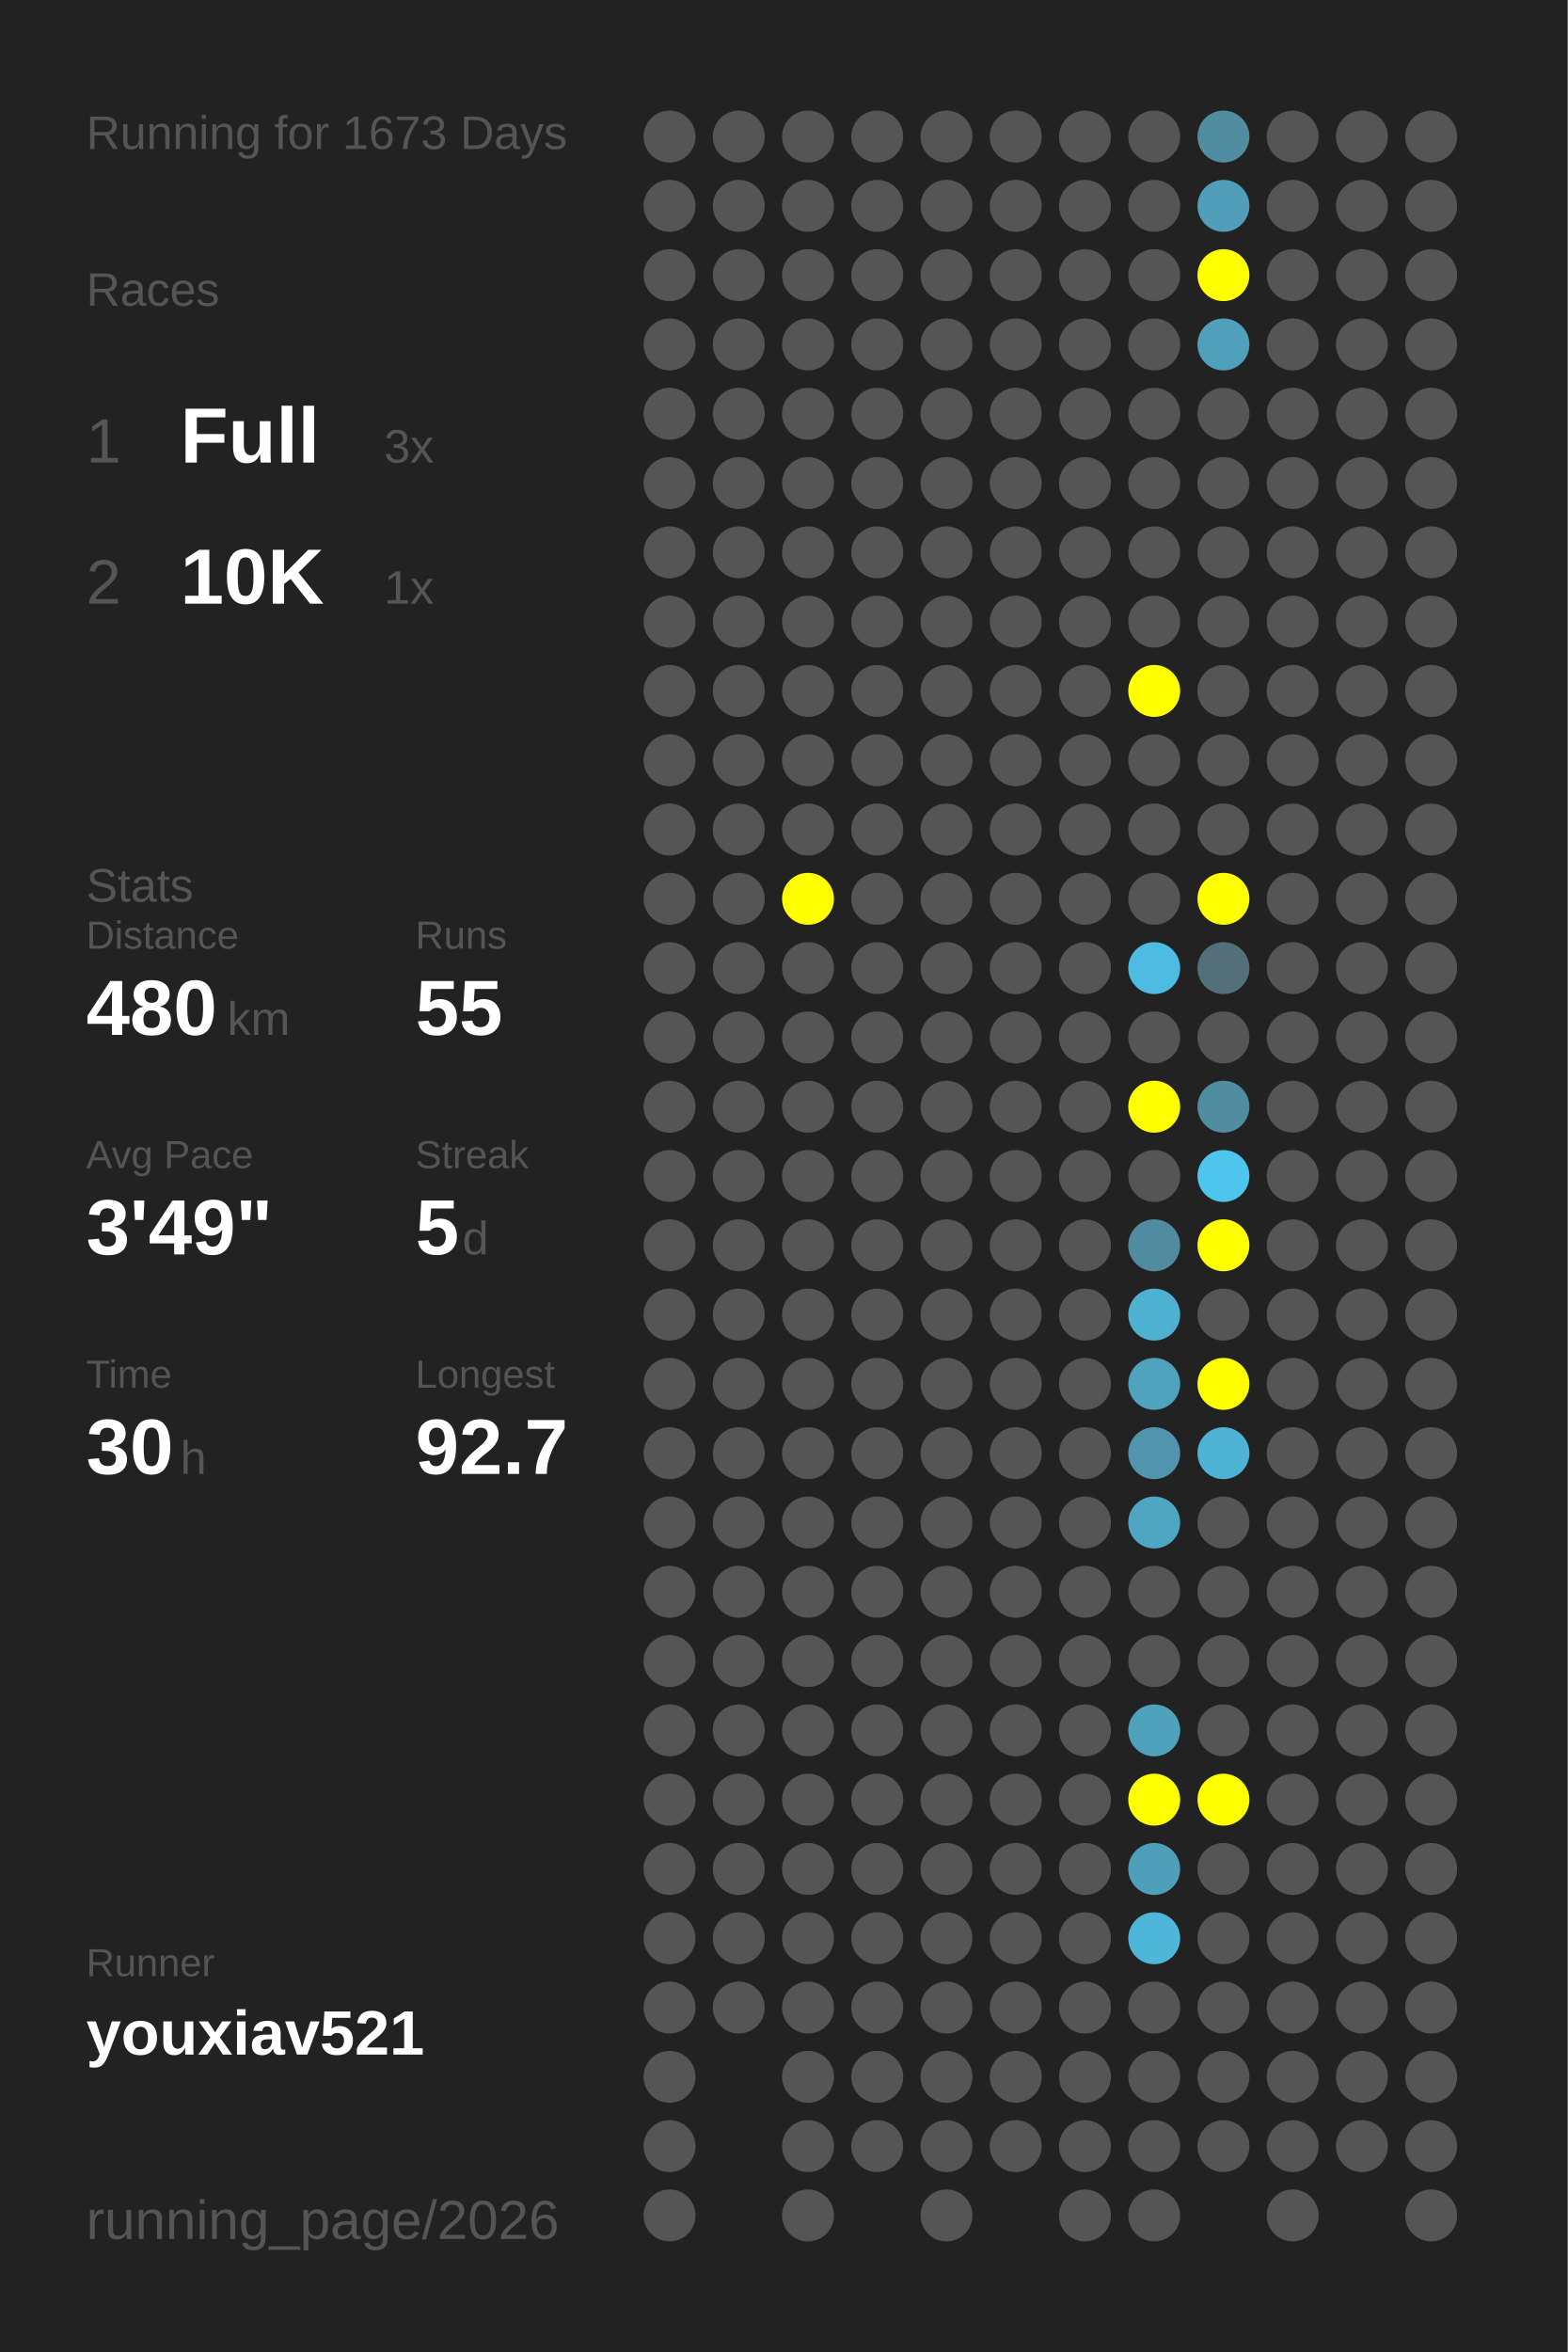
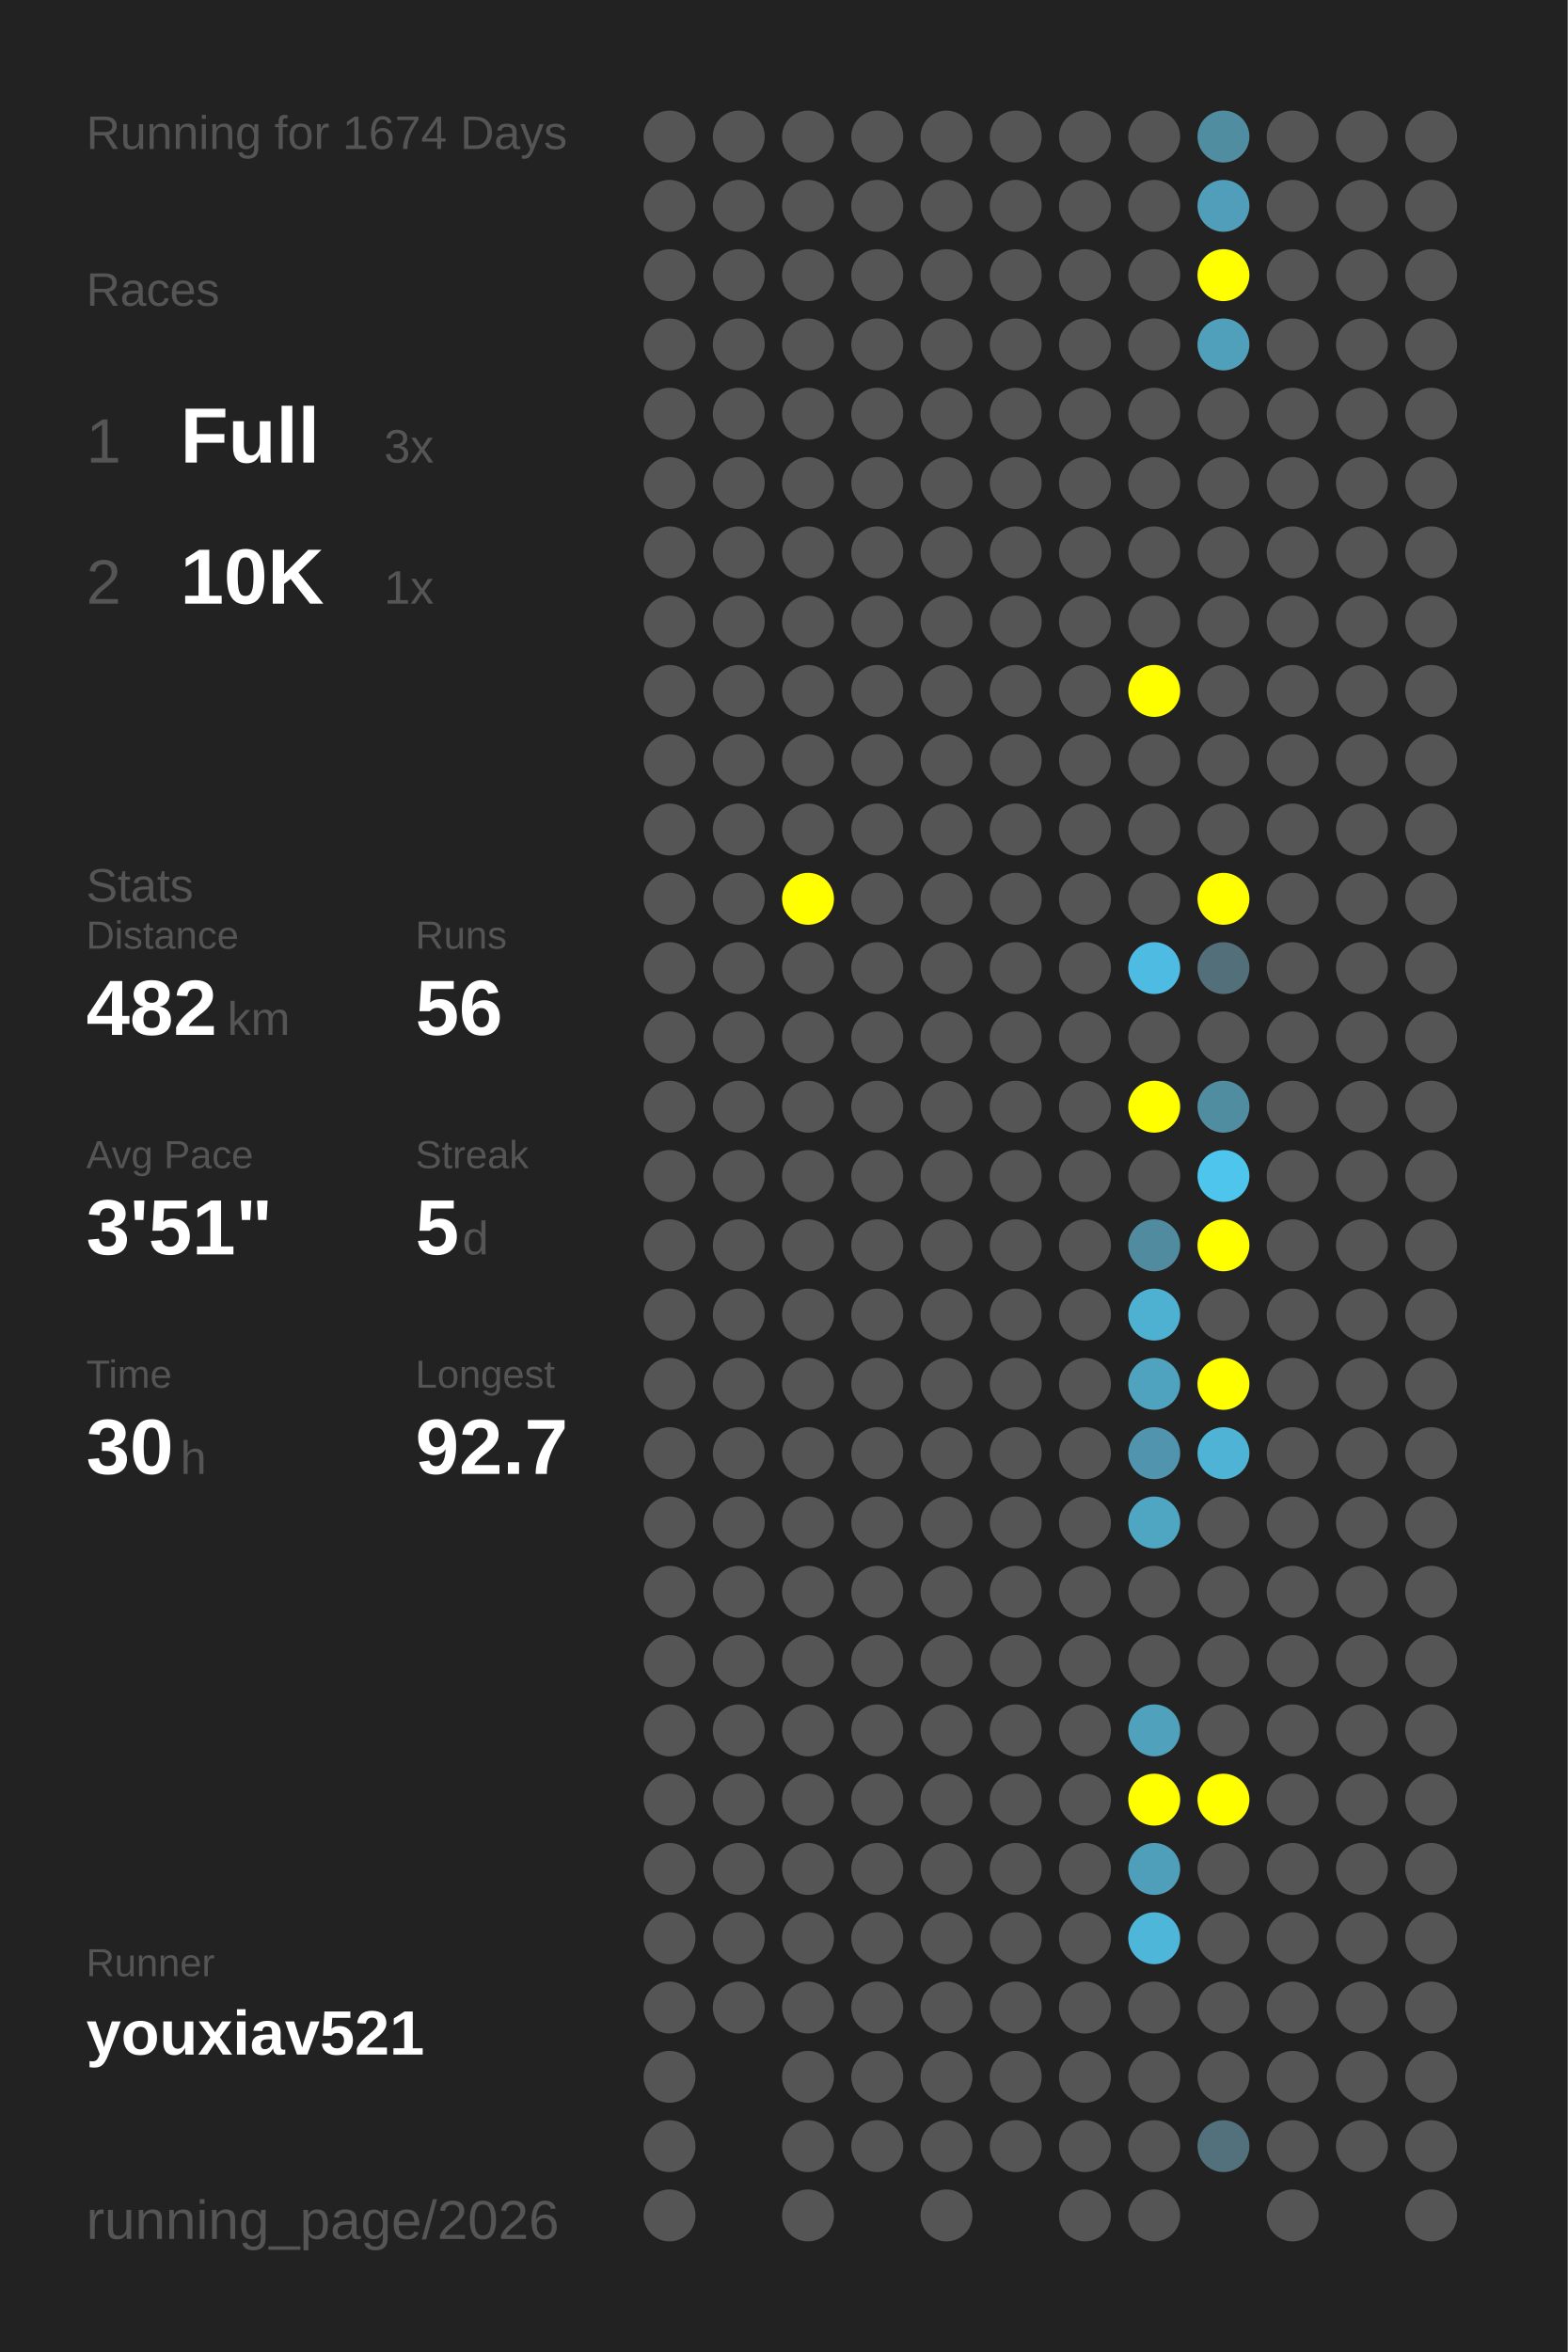
<svg xmlns="http://www.w3.org/2000/svg" baseProfile="full" height="300mm" version="1.1" viewBox="0,0,200,300" width="200mm">
  <defs />
  <rect fill="#222222" height="300" width="200" x="0" y="0" />
-   <text fill="#555555" style="font-size:6px; font-family:Arial;" x="11" y="19">Running for 1673 Days</text>
+   <text fill="#555555" style="font-size:6px; font-family:Arial;" x="11" y="19">Running for 1674 Days</text>
  <text fill="#555555" style="font-size:6px; font-family:Arial;" x="11" y="39">Races</text>
  <text fill="#555555" style="font-size:8px; font-family:Arial;" x="11" y="59">1</text>
  <text fill="#FFFFFF" style="font-size:10px; font-family:Arial; font-weight:bold;" x="23" y="59">Full</text>
  <text fill="#555555" style="font-size:6px; font-family:Arial;" x="49" y="59">3x</text>
  <text fill="#555555" style="font-size:8px; font-family:Arial;" x="11" y="77">2</text>
  <text fill="#FFFFFF" style="font-size:10px; font-family:Arial; font-weight:bold;" x="23" y="77">10K</text>
  <text fill="#555555" style="font-size:6px; font-family:Arial;" x="49" y="77">1x</text>
  <text fill="#555555" style="font-size:6px; font-family:Arial;" x="11" y="115">Stats</text>
  <text fill="#555555" style="font-size:5px; font-family:Arial;" x="11" y="121">Distance</text>
-   <text fill="#FFFFFF" style="font-size:10px; font-family:Arial; font-weight:bold;" x="11" y="132">480</text>
+   <text fill="#FFFFFF" style="font-size:10px; font-family:Arial; font-weight:bold;" x="11" y="132">482</text>
  <text fill="#555555" style="font-size:6px; font-family:Arial;" x="29" y="132">km</text>
  <text fill="#555555" style="font-size:5px; font-family:Arial;" x="53" y="121">Runs</text>
-   <text fill="#FFFFFF" style="font-size:10px; font-family:Arial; font-weight:bold;" x="53" y="132">55</text>
+   <text fill="#FFFFFF" style="font-size:10px; font-family:Arial; font-weight:bold;" x="53" y="132">56</text>
  <text fill="#555555" style="font-size:5px; font-family:Arial;" x="11" y="149">Avg Pace</text>
-   <text fill="#FFFFFF" style="font-size:10px; font-family:Arial; font-weight:bold;" x="11" y="160">3'49"</text>
+   <text fill="#FFFFFF" style="font-size:10px; font-family:Arial; font-weight:bold;" x="11" y="160">3'51"</text>
  <text fill="#555555" style="font-size:5px; font-family:Arial;" x="53" y="149">Streak</text>
  <text fill="#FFFFFF" style="font-size:10px; font-family:Arial; font-weight:bold;" x="53" y="160">5</text>
  <text fill="#555555" style="font-size:6px; font-family:Arial;" x="59" y="160">d</text>
  <text fill="#555555" style="font-size:5px; font-family:Arial;" x="11" y="177">Time</text>
  <text fill="#FFFFFF" style="font-size:10px; font-family:Arial; font-weight:bold;" x="11" y="188">30</text>
  <text fill="#555555" style="font-size:6px; font-family:Arial;" x="23" y="188">h</text>
  <text fill="#555555" style="font-size:5px; font-family:Arial;" x="53" y="177">Longest</text>
  <text fill="#FFFFFF" style="font-size:10px; font-family:Arial; font-weight:bold;" x="53" y="188">92.7</text>
  <text fill="#555555" style="font-size:5px; font-family:Arial;" x="11" y="252.065">Runner</text>
  <text fill="#FFFFFF" style="font-size:8px; font-family:Arial; font-weight:bold;" x="11" y="262.065">youxiav521</text>
  <text fill="#555555" style="font-size:7px; font-family:Arial;" x="11" y="285.581">running_page/2026</text>
  <circle cx="85.417" cy="17.419" fill="#555555" r="3.312" />
  <circle cx="85.417" cy="26.258" fill="#555555" r="3.312" />
  <circle cx="85.417" cy="35.097" fill="#555555" r="3.312" />
  <circle cx="85.417" cy="43.935" fill="#555555" r="3.312" />
  <circle cx="85.417" cy="52.774" fill="#555555" r="3.312" />
  <circle cx="85.417" cy="61.613" fill="#555555" r="3.312" />
  <circle cx="85.417" cy="70.452" fill="#555555" r="3.312" />
  <circle cx="85.417" cy="79.29" fill="#555555" r="3.312" />
  <circle cx="85.417" cy="88.129" fill="#555555" r="3.312" />
  <circle cx="85.417" cy="96.968" fill="#555555" r="3.312" />
  <circle cx="85.417" cy="105.806" fill="#555555" r="3.312" />
  <circle cx="85.417" cy="114.645" fill="#555555" r="3.312" />
  <circle cx="85.417" cy="123.484" fill="#555555" r="3.312" />
  <circle cx="85.417" cy="132.323" fill="#555555" r="3.312" />
  <circle cx="85.417" cy="141.161" fill="#555555" r="3.312" />
  <circle cx="85.417" cy="150" fill="#555555" r="3.312" />
  <circle cx="85.417" cy="158.839" fill="#555555" r="3.312" />
  <circle cx="85.417" cy="167.677" fill="#555555" r="3.312" />
  <circle cx="85.417" cy="176.516" fill="#555555" r="3.312" />
  <circle cx="85.417" cy="185.355" fill="#555555" r="3.312" />
  <circle cx="85.417" cy="194.194" fill="#555555" r="3.312" />
  <circle cx="85.417" cy="203.032" fill="#555555" r="3.312" />
  <circle cx="85.417" cy="211.871" fill="#555555" r="3.312" />
  <circle cx="85.417" cy="220.71" fill="#555555" r="3.312" />
  <circle cx="85.417" cy="229.548" fill="#555555" r="3.312" />
  <circle cx="85.417" cy="238.387" fill="#555555" r="3.312" />
  <circle cx="85.417" cy="247.226" fill="#555555" r="3.312" />
  <circle cx="85.417" cy="256.065" fill="#555555" r="3.312" />
  <circle cx="85.417" cy="264.903" fill="#555555" r="3.312" />
  <circle cx="85.417" cy="273.742" fill="#555555" r="3.312" />
  <circle cx="85.417" cy="282.581" fill="#555555" r="3.312" />
  <circle cx="94.25" cy="17.419" fill="#555555" r="3.312" />
  <circle cx="94.25" cy="26.258" fill="#555555" r="3.312" />
  <circle cx="94.25" cy="35.097" fill="#555555" r="3.312" />
  <circle cx="94.25" cy="43.935" fill="#555555" r="3.312" />
  <circle cx="94.25" cy="52.774" fill="#555555" r="3.312" />
  <circle cx="94.25" cy="61.613" fill="#555555" r="3.312" />
  <circle cx="94.25" cy="70.452" fill="#555555" r="3.312" />
  <circle cx="94.25" cy="79.29" fill="#555555" r="3.312" />
  <circle cx="94.25" cy="88.129" fill="#555555" r="3.312" />
  <circle cx="94.25" cy="96.968" fill="#555555" r="3.312" />
  <circle cx="94.25" cy="105.806" fill="#555555" r="3.312" />
  <circle cx="94.25" cy="114.645" fill="#555555" r="3.312" />
  <circle cx="94.25" cy="123.484" fill="#555555" r="3.312" />
  <circle cx="94.25" cy="132.323" fill="#555555" r="3.312" />
  <circle cx="94.25" cy="141.161" fill="#555555" r="3.312" />
  <circle cx="94.25" cy="150" fill="#555555" r="3.312" />
  <circle cx="94.25" cy="158.839" fill="#555555" r="3.312" />
  <circle cx="94.25" cy="167.677" fill="#555555" r="3.312" />
  <circle cx="94.25" cy="176.516" fill="#555555" r="3.312" />
  <circle cx="94.25" cy="185.355" fill="#555555" r="3.312" />
  <circle cx="94.25" cy="194.194" fill="#555555" r="3.312" />
  <circle cx="94.25" cy="203.032" fill="#555555" r="3.312" />
  <circle cx="94.25" cy="211.871" fill="#555555" r="3.312" />
  <circle cx="94.25" cy="220.71" fill="#555555" r="3.312" />
  <circle cx="94.25" cy="229.548" fill="#555555" r="3.312" />
  <circle cx="94.25" cy="238.387" fill="#555555" r="3.312" />
  <circle cx="94.25" cy="247.226" fill="#555555" r="3.312" />
  <circle cx="94.25" cy="256.065" fill="#555555" r="3.312" />
  <circle cx="103.083" cy="17.419" fill="#555555" r="3.312" />
  <circle cx="103.083" cy="26.258" fill="#555555" r="3.312" />
  <circle cx="103.083" cy="35.097" fill="#555555" r="3.312" />
  <circle cx="103.083" cy="43.935" fill="#555555" r="3.312" />
  <circle cx="103.083" cy="52.774" fill="#555555" r="3.312" />
  <circle cx="103.083" cy="61.613" fill="#555555" r="3.312" />
  <circle cx="103.083" cy="70.452" fill="#555555" r="3.312" />
  <circle cx="103.083" cy="79.29" fill="#555555" r="3.312" />
  <circle cx="103.083" cy="88.129" fill="#555555" r="3.312" />
  <circle cx="103.083" cy="96.968" fill="#555555" r="3.312" />
  <circle cx="103.083" cy="105.806" fill="#555555" r="3.312" />
  <circle cx="103.083" cy="114.645" fill="#FFFF00" r="3.312" />
  <circle cx="103.083" cy="123.484" fill="#555555" r="3.312" />
  <circle cx="103.083" cy="132.323" fill="#555555" r="3.312" />
  <circle cx="103.083" cy="141.161" fill="#555555" r="3.312" />
  <circle cx="103.083" cy="150" fill="#555555" r="3.312" />
  <circle cx="103.083" cy="158.839" fill="#555555" r="3.312" />
  <circle cx="103.083" cy="167.677" fill="#555555" r="3.312" />
  <circle cx="103.083" cy="176.516" fill="#555555" r="3.312" />
  <circle cx="103.083" cy="185.355" fill="#555555" r="3.312" />
  <circle cx="103.083" cy="194.194" fill="#555555" r="3.312" />
  <circle cx="103.083" cy="203.032" fill="#555555" r="3.312" />
  <circle cx="103.083" cy="211.871" fill="#555555" r="3.312" />
  <circle cx="103.083" cy="220.71" fill="#555555" r="3.312" />
  <circle cx="103.083" cy="229.548" fill="#555555" r="3.312" />
  <circle cx="103.083" cy="238.387" fill="#555555" r="3.312" />
  <circle cx="103.083" cy="247.226" fill="#555555" r="3.312" />
  <circle cx="103.083" cy="256.065" fill="#555555" r="3.312" />
  <circle cx="103.083" cy="264.903" fill="#555555" r="3.312" />
  <circle cx="103.083" cy="273.742" fill="#555555" r="3.312" />
  <circle cx="103.083" cy="282.581" fill="#555555" r="3.312" />
  <circle cx="111.917" cy="17.419" fill="#555555" r="3.312" />
  <circle cx="111.917" cy="26.258" fill="#555555" r="3.312" />
  <circle cx="111.917" cy="35.097" fill="#555555" r="3.312" />
  <circle cx="111.917" cy="43.935" fill="#555555" r="3.312" />
  <circle cx="111.917" cy="52.774" fill="#555555" r="3.312" />
  <circle cx="111.917" cy="61.613" fill="#555555" r="3.312" />
  <circle cx="111.917" cy="70.452" fill="#555555" r="3.312" />
  <circle cx="111.917" cy="79.29" fill="#555555" r="3.312" />
  <circle cx="111.917" cy="88.129" fill="#555555" r="3.312" />
  <circle cx="111.917" cy="96.968" fill="#555555" r="3.312" />
  <circle cx="111.917" cy="105.806" fill="#555555" r="3.312" />
  <circle cx="111.917" cy="114.645" fill="#555555" r="3.312" />
  <circle cx="111.917" cy="123.484" fill="#555555" r="3.312" />
  <circle cx="111.917" cy="132.323" fill="#555555" r="3.312" />
  <circle cx="111.917" cy="141.161" fill="#555555" r="3.312" />
  <circle cx="111.917" cy="150" fill="#555555" r="3.312" />
  <circle cx="111.917" cy="158.839" fill="#555555" r="3.312" />
  <circle cx="111.917" cy="167.677" fill="#555555" r="3.312" />
  <circle cx="111.917" cy="176.516" fill="#555555" r="3.312" />
  <circle cx="111.917" cy="185.355" fill="#555555" r="3.312" />
  <circle cx="111.917" cy="194.194" fill="#555555" r="3.312" />
  <circle cx="111.917" cy="203.032" fill="#555555" r="3.312" />
  <circle cx="111.917" cy="211.871" fill="#555555" r="3.312" />
  <circle cx="111.917" cy="220.71" fill="#555555" r="3.312" />
  <circle cx="111.917" cy="229.548" fill="#555555" r="3.312" />
  <circle cx="111.917" cy="238.387" fill="#555555" r="3.312" />
  <circle cx="111.917" cy="247.226" fill="#555555" r="3.312" />
  <circle cx="111.917" cy="256.065" fill="#555555" r="3.312" />
  <circle cx="111.917" cy="264.903" fill="#555555" r="3.312" />
  <circle cx="111.917" cy="273.742" fill="#555555" r="3.312" />
  <circle cx="120.75" cy="17.419" fill="#555555" r="3.312" />
  <circle cx="120.75" cy="26.258" fill="#555555" r="3.312" />
  <circle cx="120.75" cy="35.097" fill="#555555" r="3.312" />
  <circle cx="120.75" cy="43.935" fill="#555555" r="3.312" />
  <circle cx="120.75" cy="52.774" fill="#555555" r="3.312" />
  <circle cx="120.75" cy="61.613" fill="#555555" r="3.312" />
  <circle cx="120.75" cy="70.452" fill="#555555" r="3.312" />
  <circle cx="120.75" cy="79.29" fill="#555555" r="3.312" />
  <circle cx="120.75" cy="88.129" fill="#555555" r="3.312" />
  <circle cx="120.75" cy="96.968" fill="#555555" r="3.312" />
  <circle cx="120.75" cy="105.806" fill="#555555" r="3.312" />
  <circle cx="120.75" cy="114.645" fill="#555555" r="3.312" />
  <circle cx="120.75" cy="123.484" fill="#555555" r="3.312" />
  <circle cx="120.75" cy="132.323" fill="#555555" r="3.312" />
  <circle cx="120.75" cy="141.161" fill="#555555" r="3.312" />
  <circle cx="120.75" cy="150" fill="#555555" r="3.312" />
  <circle cx="120.75" cy="158.839" fill="#555555" r="3.312" />
  <circle cx="120.75" cy="167.677" fill="#555555" r="3.312" />
  <circle cx="120.75" cy="176.516" fill="#555555" r="3.312" />
  <circle cx="120.75" cy="185.355" fill="#555555" r="3.312" />
  <circle cx="120.75" cy="194.194" fill="#555555" r="3.312" />
  <circle cx="120.75" cy="203.032" fill="#555555" r="3.312" />
  <circle cx="120.75" cy="211.871" fill="#555555" r="3.312" />
  <circle cx="120.75" cy="220.71" fill="#555555" r="3.312" />
  <circle cx="120.75" cy="229.548" fill="#555555" r="3.312" />
  <circle cx="120.75" cy="238.387" fill="#555555" r="3.312" />
  <circle cx="120.75" cy="247.226" fill="#555555" r="3.312" />
  <circle cx="120.75" cy="256.065" fill="#555555" r="3.312" />
  <circle cx="120.75" cy="264.903" fill="#555555" r="3.312" />
  <circle cx="120.75" cy="273.742" fill="#555555" r="3.312" />
  <circle cx="120.75" cy="282.581" fill="#555555" r="3.312" />
  <circle cx="129.583" cy="17.419" fill="#555555" r="3.312" />
  <circle cx="129.583" cy="26.258" fill="#555555" r="3.312" />
  <circle cx="129.583" cy="35.097" fill="#555555" r="3.312" />
  <circle cx="129.583" cy="43.935" fill="#555555" r="3.312" />
  <circle cx="129.583" cy="52.774" fill="#555555" r="3.312" />
  <circle cx="129.583" cy="61.613" fill="#555555" r="3.312" />
  <circle cx="129.583" cy="70.452" fill="#555555" r="3.312" />
  <circle cx="129.583" cy="79.29" fill="#555555" r="3.312" />
  <circle cx="129.583" cy="88.129" fill="#555555" r="3.312" />
  <circle cx="129.583" cy="96.968" fill="#555555" r="3.312" />
  <circle cx="129.583" cy="105.806" fill="#555555" r="3.312" />
  <circle cx="129.583" cy="114.645" fill="#555555" r="3.312" />
  <circle cx="129.583" cy="123.484" fill="#555555" r="3.312" />
  <circle cx="129.583" cy="132.323" fill="#555555" r="3.312" />
  <circle cx="129.583" cy="141.161" fill="#555555" r="3.312" />
  <circle cx="129.583" cy="150" fill="#555555" r="3.312" />
  <circle cx="129.583" cy="158.839" fill="#555555" r="3.312" />
  <circle cx="129.583" cy="167.677" fill="#555555" r="3.312" />
  <circle cx="129.583" cy="176.516" fill="#555555" r="3.312" />
  <circle cx="129.583" cy="185.355" fill="#555555" r="3.312" />
  <circle cx="129.583" cy="194.194" fill="#555555" r="3.312" />
  <circle cx="129.583" cy="203.032" fill="#555555" r="3.312" />
  <circle cx="129.583" cy="211.871" fill="#555555" r="3.312" />
  <circle cx="129.583" cy="220.71" fill="#555555" r="3.312" />
  <circle cx="129.583" cy="229.548" fill="#555555" r="3.312" />
  <circle cx="129.583" cy="238.387" fill="#555555" r="3.312" />
  <circle cx="129.583" cy="247.226" fill="#555555" r="3.312" />
  <circle cx="129.583" cy="256.065" fill="#555555" r="3.312" />
  <circle cx="129.583" cy="264.903" fill="#555555" r="3.312" />
  <circle cx="129.583" cy="273.742" fill="#555555" r="3.312" />
  <circle cx="138.417" cy="17.419" fill="#555555" r="3.312" />
  <circle cx="138.417" cy="26.258" fill="#555555" r="3.312" />
  <circle cx="138.417" cy="35.097" fill="#555555" r="3.312" />
  <circle cx="138.417" cy="43.935" fill="#555555" r="3.312" />
  <circle cx="138.417" cy="52.774" fill="#555555" r="3.312" />
  <circle cx="138.417" cy="61.613" fill="#555555" r="3.312" />
  <circle cx="138.417" cy="70.452" fill="#555555" r="3.312" />
  <circle cx="138.417" cy="79.29" fill="#555555" r="3.312" />
  <circle cx="138.417" cy="88.129" fill="#555555" r="3.312" />
  <circle cx="138.417" cy="96.968" fill="#555555" r="3.312" />
  <circle cx="138.417" cy="105.806" fill="#555555" r="3.312" />
  <circle cx="138.417" cy="114.645" fill="#555555" r="3.312" />
  <circle cx="138.417" cy="123.484" fill="#555555" r="3.312" />
  <circle cx="138.417" cy="132.323" fill="#555555" r="3.312" />
  <circle cx="138.417" cy="141.161" fill="#555555" r="3.312" />
  <circle cx="138.417" cy="150" fill="#555555" r="3.312" />
  <circle cx="138.417" cy="158.839" fill="#555555" r="3.312" />
  <circle cx="138.417" cy="167.677" fill="#555555" r="3.312" />
  <circle cx="138.417" cy="176.516" fill="#555555" r="3.312" />
  <circle cx="138.417" cy="185.355" fill="#555555" r="3.312" />
  <circle cx="138.417" cy="194.194" fill="#555555" r="3.312" />
  <circle cx="138.417" cy="203.032" fill="#555555" r="3.312" />
  <circle cx="138.417" cy="211.871" fill="#555555" r="3.312" />
  <circle cx="138.417" cy="220.71" fill="#555555" r="3.312" />
  <circle cx="138.417" cy="229.548" fill="#555555" r="3.312" />
  <circle cx="138.417" cy="238.387" fill="#555555" r="3.312" />
  <circle cx="138.417" cy="247.226" fill="#555555" r="3.312" />
  <circle cx="138.417" cy="256.065" fill="#555555" r="3.312" />
  <circle cx="138.417" cy="264.903" fill="#555555" r="3.312" />
  <circle cx="138.417" cy="273.742" fill="#555555" r="3.312" />
  <circle cx="138.417" cy="282.581" fill="#555555" r="3.312" />
  <circle cx="147.25" cy="17.419" fill="#555555" r="3.312" />
  <circle cx="147.25" cy="26.258" fill="#555555" r="3.312" />
  <circle cx="147.25" cy="35.097" fill="#555555" r="3.312" />
  <circle cx="147.25" cy="43.935" fill="#555555" r="3.312" />
  <circle cx="147.25" cy="52.774" fill="#555555" r="3.312" />
  <circle cx="147.25" cy="61.613" fill="#555555" r="3.312" />
  <circle cx="147.25" cy="70.452" fill="#555555" r="3.312" />
  <circle cx="147.25" cy="79.29" fill="#555555" r="3.312" />
  <circle cx="147.25" cy="88.129" fill="#FFFF00" r="3.312" />
  <circle cx="147.25" cy="96.968" fill="#555555" r="3.312" />
  <circle cx="147.25" cy="105.806" fill="#555555" r="3.312" />
  <circle cx="147.25" cy="114.645" fill="#555555" r="3.312" />
  <circle cx="147.25" cy="123.484" fill="#4ebce2" r="3.312" />
  <circle cx="147.25" cy="132.323" fill="#555555" r="3.312" />
  <circle cx="147.25" cy="141.161" fill="#FFFF00" r="3.312" />
  <circle cx="147.25" cy="150" fill="#555555" r="3.312" />
  <circle cx="147.25" cy="158.839" fill="#518b9f" r="3.312" />
  <circle cx="147.25" cy="167.677" fill="#4fb1d2" r="3.312" />
  <circle cx="147.25" cy="176.516" fill="#4fa3bf" r="3.312" />
  <circle cx="147.25" cy="185.355" fill="#5095ad" r="3.312" />
  <circle cx="147.25" cy="194.194" fill="#4fa6c3" r="3.312" />
  <circle cx="147.25" cy="203.032" fill="#555555" r="3.312" />
  <circle cx="147.25" cy="211.871" fill="#555555" r="3.312" />
  <circle cx="147.25" cy="220.71" fill="#50a1bc" r="3.312" />
  <circle cx="147.25" cy="229.548" fill="#FFFF00" r="3.312" />
  <circle cx="147.25" cy="238.387" fill="#509fba" r="3.312" />
  <circle cx="147.25" cy="247.226" fill="#4eb6d9" r="3.312" />
  <circle cx="147.25" cy="256.065" fill="#555555" r="3.312" />
  <circle cx="147.25" cy="264.903" fill="#555555" r="3.312" />
  <circle cx="147.25" cy="273.742" fill="#555555" r="3.312" />
  <circle cx="147.25" cy="282.581" fill="#555555" r="3.312" />
  <circle cx="156.083" cy="17.419" fill="#518da1" r="3.312" />
  <circle cx="156.083" cy="26.258" fill="#509eb9" r="3.312" />
  <circle cx="156.083" cy="35.097" fill="#FFFF00" r="3.312" />
  <circle cx="156.083" cy="43.935" fill="#50a0bb" r="3.312" />
  <circle cx="156.083" cy="52.774" fill="#555555" r="3.312" />
  <circle cx="156.083" cy="61.613" fill="#555555" r="3.312" />
  <circle cx="156.083" cy="70.452" fill="#555555" r="3.312" />
  <circle cx="156.083" cy="79.29" fill="#555555" r="3.312" />
  <circle cx="156.083" cy="88.129" fill="#555555" r="3.312" />
  <circle cx="156.083" cy="96.968" fill="#555555" r="3.312" />
  <circle cx="156.083" cy="105.806" fill="#555555" r="3.312" />
  <circle cx="156.083" cy="114.645" fill="#FFFF00" r="3.312" />
  <circle cx="156.083" cy="123.484" fill="#53707a" r="3.312" />
  <circle cx="156.083" cy="132.323" fill="#555555" r="3.312" />
  <circle cx="156.083" cy="141.161" fill="#518da1" r="3.312" />
  <circle cx="156.083" cy="150" fill="#4dc5ed" r="3.312" />
  <circle cx="156.083" cy="158.839" fill="#FFFF00" r="3.312" />
  <circle cx="156.083" cy="167.677" fill="#555555" r="3.312" />
  <circle cx="156.083" cy="176.516" fill="#FFFF00" r="3.312" />
  <circle cx="156.083" cy="185.355" fill="#4eb3d5" r="3.312" />
  <circle cx="156.083" cy="194.194" fill="#555555" r="3.312" />
  <circle cx="156.083" cy="203.032" fill="#555555" r="3.312" />
  <circle cx="156.083" cy="211.871" fill="#555555" r="3.312" />
  <circle cx="156.083" cy="220.71" fill="#555555" r="3.312" />
  <circle cx="156.083" cy="229.548" fill="#FFFF00" r="3.312" />
  <circle cx="156.083" cy="238.387" fill="#555555" r="3.312" />
  <circle cx="156.083" cy="247.226" fill="#555555" r="3.312" />
  <circle cx="156.083" cy="256.065" fill="#555555" r="3.312" />
  <circle cx="156.083" cy="264.903" fill="#555555" r="3.312" />
-   <circle cx="156.083" cy="273.742" fill="#555555" r="3.312" />
+   <circle cx="156.083" cy="273.742" fill="#53717c" r="3.312" />
  <circle cx="164.917" cy="17.419" fill="#555555" r="3.312" />
  <circle cx="164.917" cy="26.258" fill="#555555" r="3.312" />
  <circle cx="164.917" cy="35.097" fill="#555555" r="3.312" />
  <circle cx="164.917" cy="43.935" fill="#555555" r="3.312" />
  <circle cx="164.917" cy="52.774" fill="#555555" r="3.312" />
  <circle cx="164.917" cy="61.613" fill="#555555" r="3.312" />
  <circle cx="164.917" cy="70.452" fill="#555555" r="3.312" />
  <circle cx="164.917" cy="79.29" fill="#555555" r="3.312" />
  <circle cx="164.917" cy="88.129" fill="#555555" r="3.312" />
  <circle cx="164.917" cy="96.968" fill="#555555" r="3.312" />
  <circle cx="164.917" cy="105.806" fill="#555555" r="3.312" />
  <circle cx="164.917" cy="114.645" fill="#555555" r="3.312" />
  <circle cx="164.917" cy="123.484" fill="#555555" r="3.312" />
  <circle cx="164.917" cy="132.323" fill="#555555" r="3.312" />
  <circle cx="164.917" cy="141.161" fill="#555555" r="3.312" />
  <circle cx="164.917" cy="150" fill="#555555" r="3.312" />
  <circle cx="164.917" cy="158.839" fill="#555555" r="3.312" />
  <circle cx="164.917" cy="167.677" fill="#555555" r="3.312" />
  <circle cx="164.917" cy="176.516" fill="#555555" r="3.312" />
  <circle cx="164.917" cy="185.355" fill="#555555" r="3.312" />
  <circle cx="164.917" cy="194.194" fill="#555555" r="3.312" />
  <circle cx="164.917" cy="203.032" fill="#555555" r="3.312" />
  <circle cx="164.917" cy="211.871" fill="#555555" r="3.312" />
  <circle cx="164.917" cy="220.71" fill="#555555" r="3.312" />
  <circle cx="164.917" cy="229.548" fill="#555555" r="3.312" />
  <circle cx="164.917" cy="238.387" fill="#555555" r="3.312" />
  <circle cx="164.917" cy="247.226" fill="#555555" r="3.312" />
  <circle cx="164.917" cy="256.065" fill="#555555" r="3.312" />
  <circle cx="164.917" cy="264.903" fill="#555555" r="3.312" />
  <circle cx="164.917" cy="273.742" fill="#555555" r="3.312" />
  <circle cx="164.917" cy="282.581" fill="#555555" r="3.312" />
  <circle cx="173.75" cy="17.419" fill="#555555" r="3.312" />
  <circle cx="173.75" cy="26.258" fill="#555555" r="3.312" />
  <circle cx="173.75" cy="35.097" fill="#555555" r="3.312" />
  <circle cx="173.75" cy="43.935" fill="#555555" r="3.312" />
  <circle cx="173.75" cy="52.774" fill="#555555" r="3.312" />
  <circle cx="173.75" cy="61.613" fill="#555555" r="3.312" />
  <circle cx="173.75" cy="70.452" fill="#555555" r="3.312" />
  <circle cx="173.75" cy="79.29" fill="#555555" r="3.312" />
  <circle cx="173.75" cy="88.129" fill="#555555" r="3.312" />
  <circle cx="173.75" cy="96.968" fill="#555555" r="3.312" />
  <circle cx="173.75" cy="105.806" fill="#555555" r="3.312" />
  <circle cx="173.75" cy="114.645" fill="#555555" r="3.312" />
  <circle cx="173.75" cy="123.484" fill="#555555" r="3.312" />
  <circle cx="173.75" cy="132.323" fill="#555555" r="3.312" />
  <circle cx="173.75" cy="141.161" fill="#555555" r="3.312" />
  <circle cx="173.75" cy="150" fill="#555555" r="3.312" />
  <circle cx="173.75" cy="158.839" fill="#555555" r="3.312" />
  <circle cx="173.75" cy="167.677" fill="#555555" r="3.312" />
  <circle cx="173.75" cy="176.516" fill="#555555" r="3.312" />
  <circle cx="173.75" cy="185.355" fill="#555555" r="3.312" />
  <circle cx="173.75" cy="194.194" fill="#555555" r="3.312" />
  <circle cx="173.75" cy="203.032" fill="#555555" r="3.312" />
  <circle cx="173.75" cy="211.871" fill="#555555" r="3.312" />
  <circle cx="173.75" cy="220.71" fill="#555555" r="3.312" />
  <circle cx="173.75" cy="229.548" fill="#555555" r="3.312" />
  <circle cx="173.75" cy="238.387" fill="#555555" r="3.312" />
  <circle cx="173.75" cy="247.226" fill="#555555" r="3.312" />
  <circle cx="173.75" cy="256.065" fill="#555555" r="3.312" />
  <circle cx="173.75" cy="264.903" fill="#555555" r="3.312" />
  <circle cx="173.75" cy="273.742" fill="#555555" r="3.312" />
  <circle cx="182.583" cy="17.419" fill="#555555" r="3.312" />
  <circle cx="182.583" cy="26.258" fill="#555555" r="3.312" />
  <circle cx="182.583" cy="35.097" fill="#555555" r="3.312" />
  <circle cx="182.583" cy="43.935" fill="#555555" r="3.312" />
  <circle cx="182.583" cy="52.774" fill="#555555" r="3.312" />
  <circle cx="182.583" cy="61.613" fill="#555555" r="3.312" />
  <circle cx="182.583" cy="70.452" fill="#555555" r="3.312" />
  <circle cx="182.583" cy="79.29" fill="#555555" r="3.312" />
  <circle cx="182.583" cy="88.129" fill="#555555" r="3.312" />
  <circle cx="182.583" cy="96.968" fill="#555555" r="3.312" />
  <circle cx="182.583" cy="105.806" fill="#555555" r="3.312" />
  <circle cx="182.583" cy="114.645" fill="#555555" r="3.312" />
  <circle cx="182.583" cy="123.484" fill="#555555" r="3.312" />
  <circle cx="182.583" cy="132.323" fill="#555555" r="3.312" />
  <circle cx="182.583" cy="141.161" fill="#555555" r="3.312" />
  <circle cx="182.583" cy="150" fill="#555555" r="3.312" />
  <circle cx="182.583" cy="158.839" fill="#555555" r="3.312" />
  <circle cx="182.583" cy="167.677" fill="#555555" r="3.312" />
  <circle cx="182.583" cy="176.516" fill="#555555" r="3.312" />
  <circle cx="182.583" cy="185.355" fill="#555555" r="3.312" />
  <circle cx="182.583" cy="194.194" fill="#555555" r="3.312" />
  <circle cx="182.583" cy="203.032" fill="#555555" r="3.312" />
  <circle cx="182.583" cy="211.871" fill="#555555" r="3.312" />
  <circle cx="182.583" cy="220.71" fill="#555555" r="3.312" />
  <circle cx="182.583" cy="229.548" fill="#555555" r="3.312" />
  <circle cx="182.583" cy="238.387" fill="#555555" r="3.312" />
  <circle cx="182.583" cy="247.226" fill="#555555" r="3.312" />
  <circle cx="182.583" cy="256.065" fill="#555555" r="3.312" />
  <circle cx="182.583" cy="264.903" fill="#555555" r="3.312" />
  <circle cx="182.583" cy="273.742" fill="#555555" r="3.312" />
  <circle cx="182.583" cy="282.581" fill="#555555" r="3.312" />
</svg>
